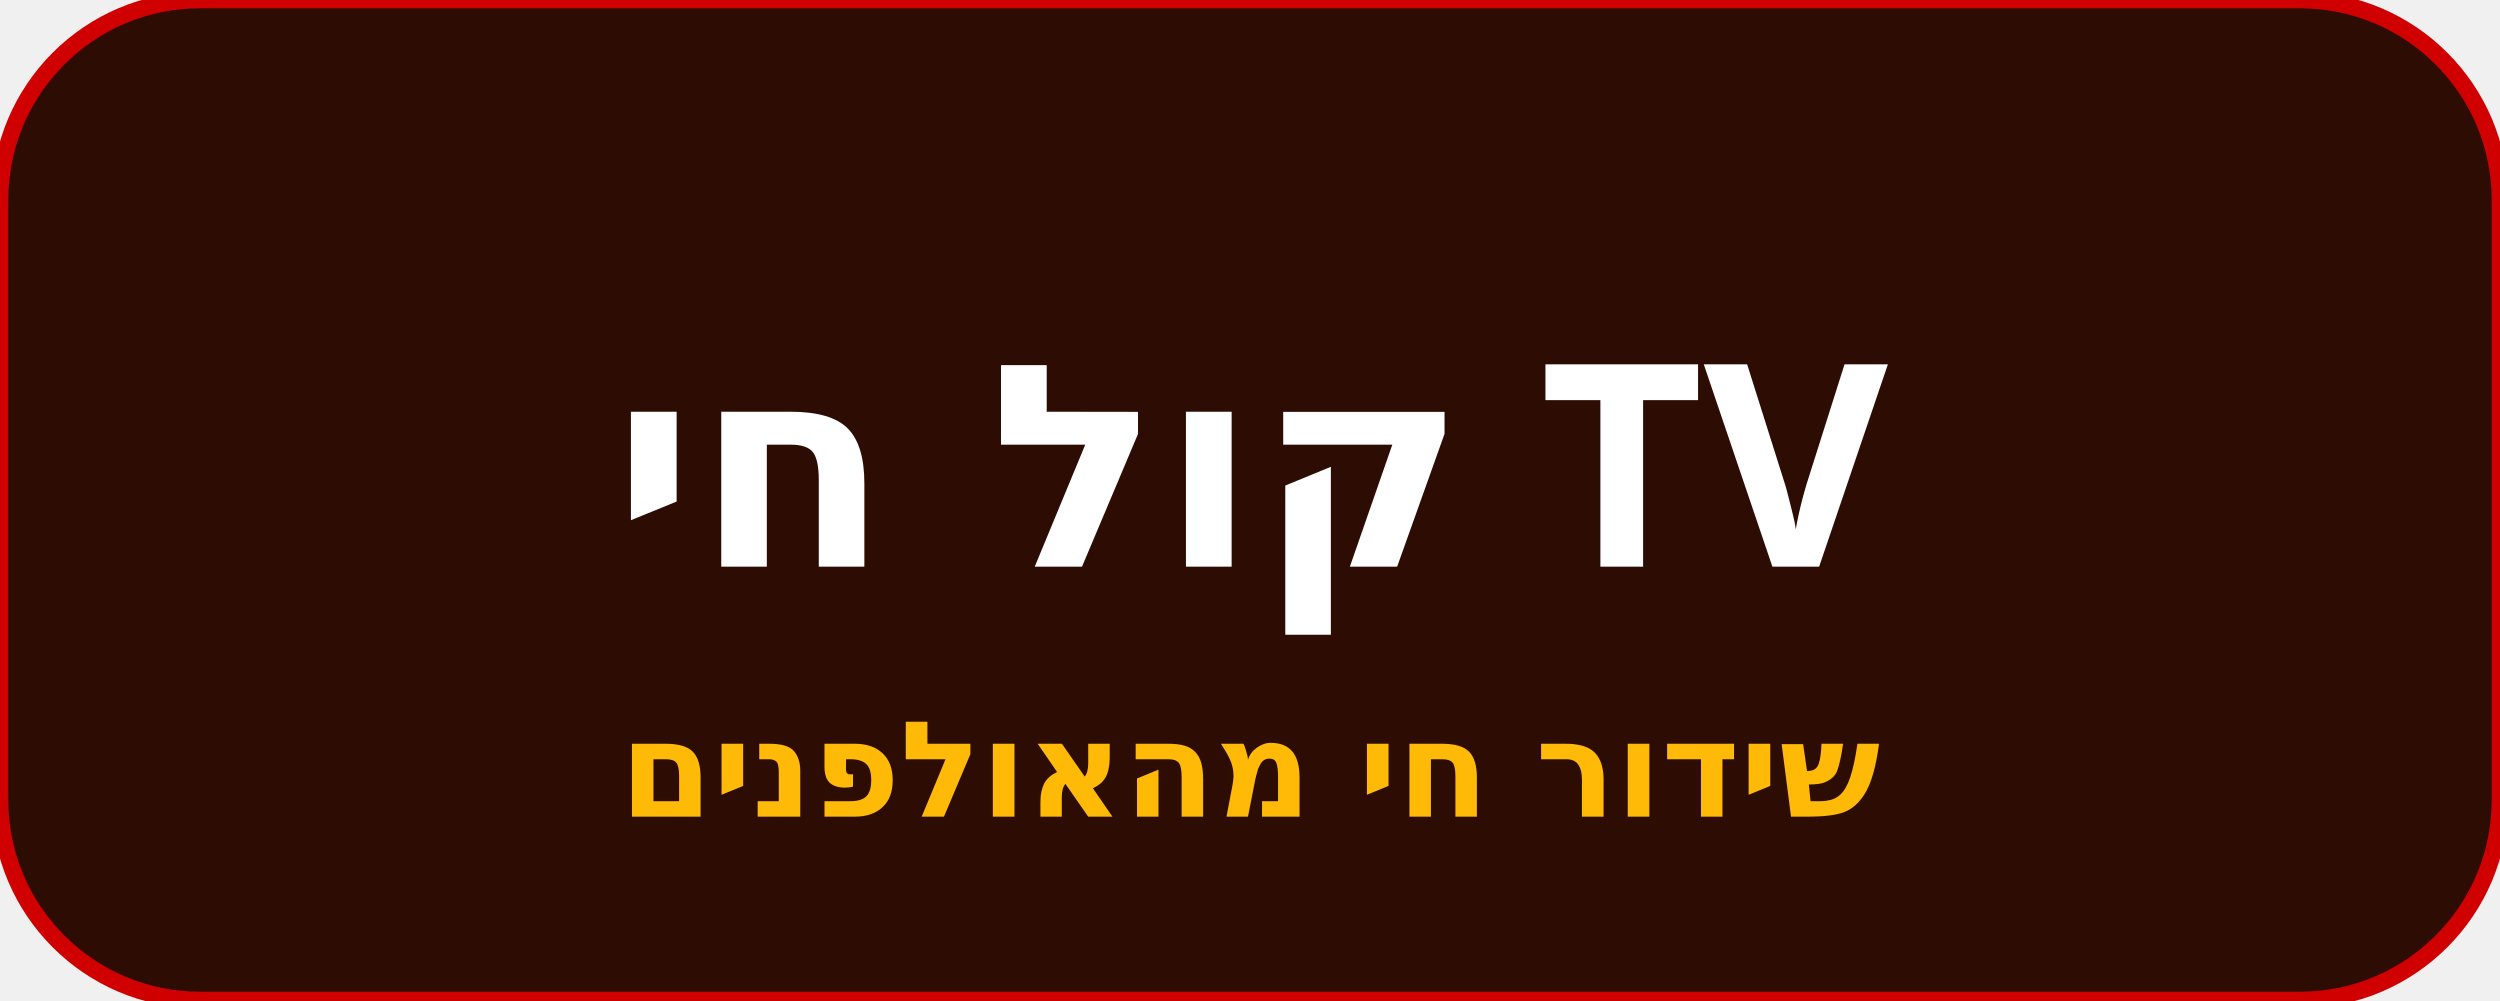
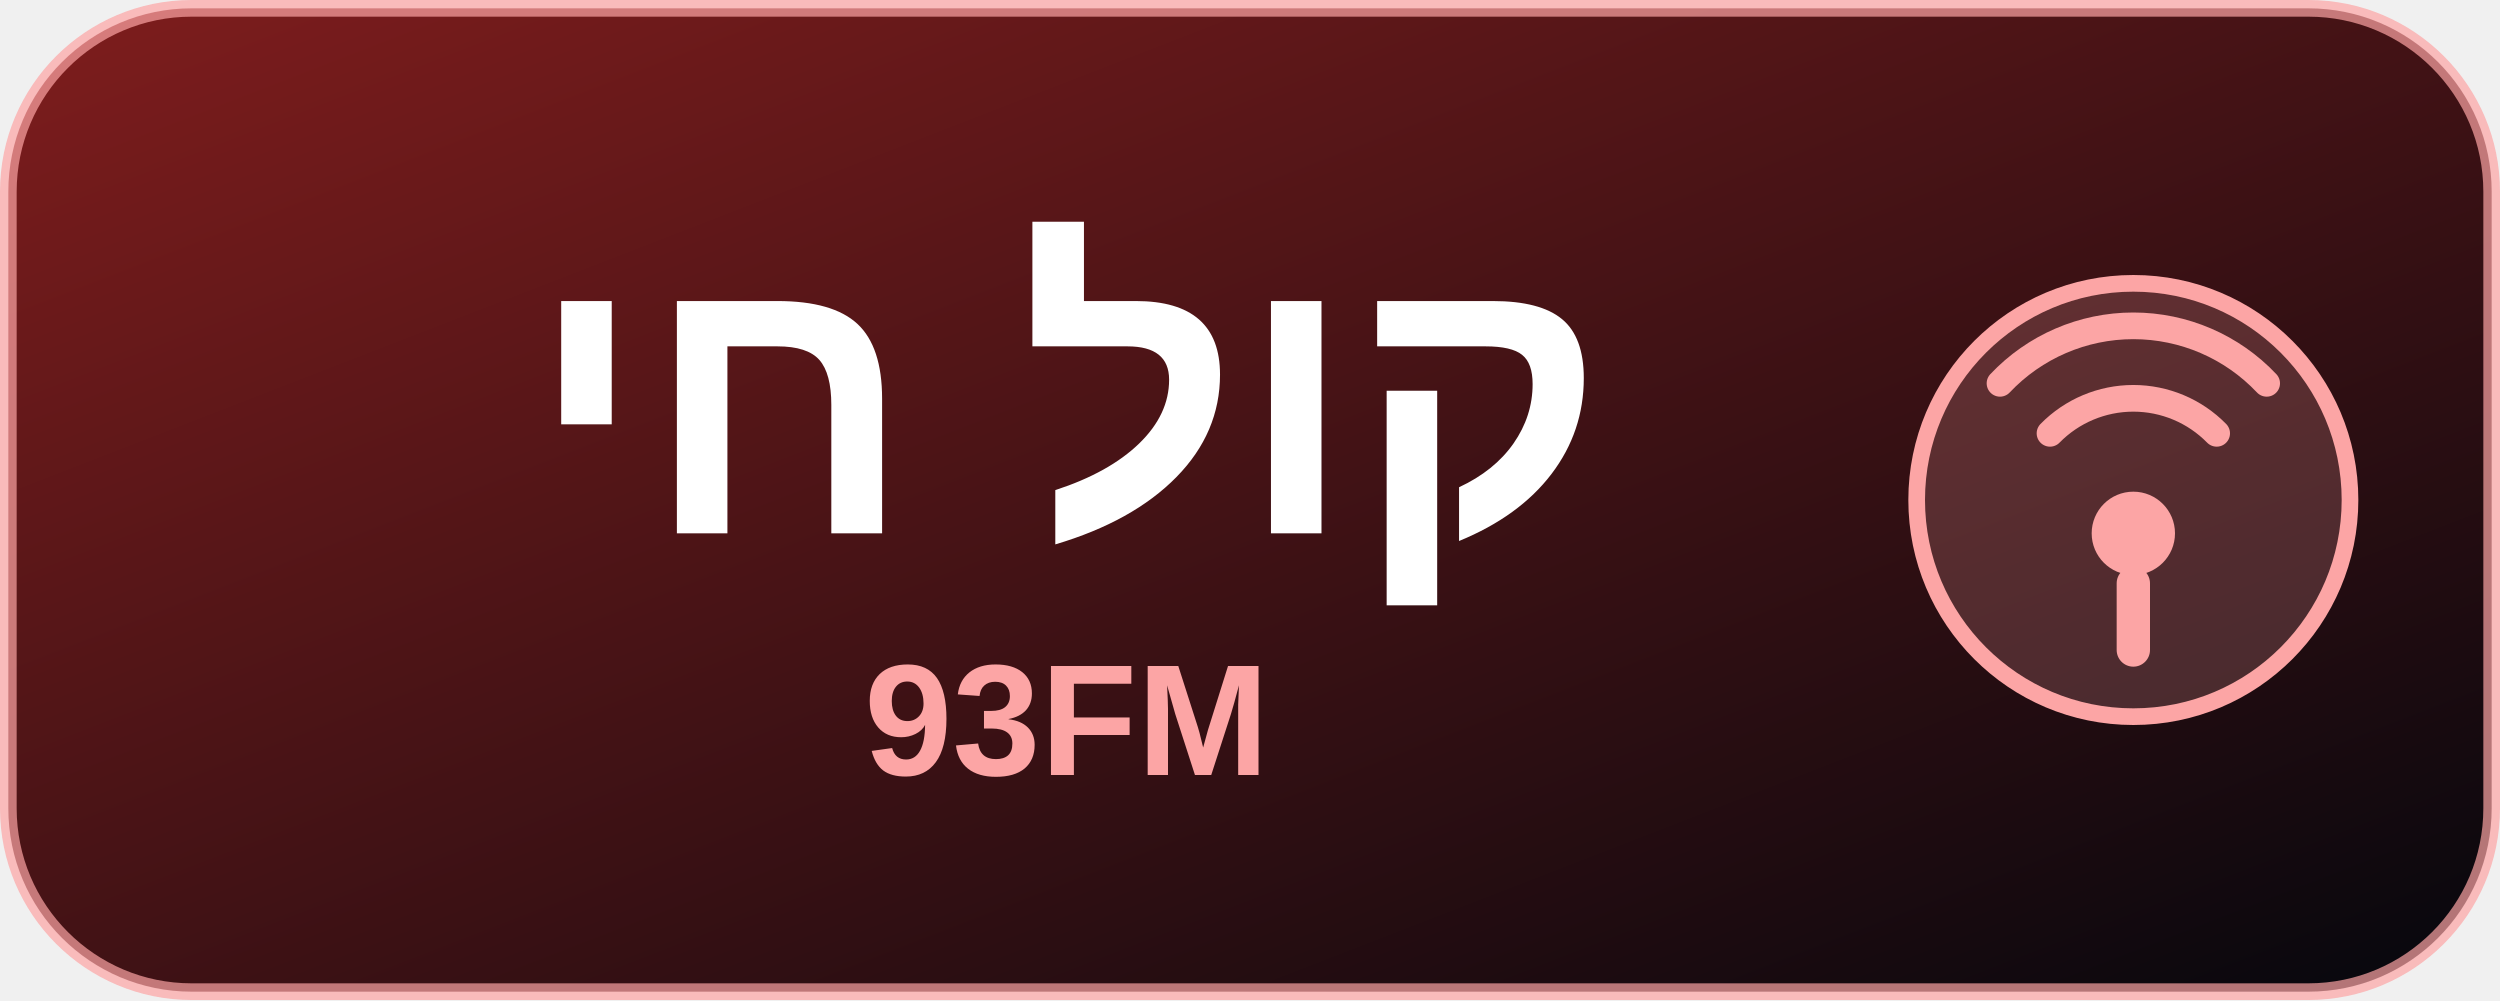
<svg xmlns="http://www.w3.org/2000/svg" viewBox="0 0 300 120" width="300" height="120">
-   <rect width="300" height="120" rx="24" fill="#2d0c03" stroke="#d00000" stroke-width="2" />
-   <text x="150" y="68" font-family="Rubik, sans-serif" font-size="34" font-weight="900" fill="#ffffff" text-anchor="middle">קול חי TV</text>
-   <text x="150" y="98" font-family="Rubik, sans-serif" font-size="16" font-weight="700" fill="#ffba08" text-anchor="middle">שידור חי מהאולפנים</text>
+   <defs>
+     <linearGradient id="g" x1="0" y1="0" x2="1" y2="1">
+       <stop offset="0" stop-color="#7f1d1d" />
+       <stop offset="1" stop-color="#05070d" />
+     </linearGradient>
+   </defs>
+   <rect x="1" y="1" width="298" height="118" rx="22" fill="url(#g)" stroke="#fca5a5" stroke-opacity="0.7" stroke-width="2" />
+   <circle cx="256" cy="60" r="26" fill="#fca5a5" fill-opacity="0.2" stroke="#fca5a5" stroke-width="2" />
+   <g fill="none" stroke="#fca5a5" stroke-width="3.2" stroke-linecap="round">
+     <path d="M246 52a14 14 0 0 1 20 0" />
+     <path d="M240 46a22 22 0 0 1 32 0" />
+   </g>
+   <circle cx="256" cy="64" r="5" fill="#fca5a5" />
+   <rect x="254" y="68" width="4" height="12" rx="2" fill="#fca5a5" />
+   <text x="128" y="64" font-family="Heebo, Rubik, Arial, sans-serif" font-size="46" font-weight="900" fill="#ffffff" text-anchor="middle">קול חי</text>
+   <text x="128" y="93" font-family="Heebo, Rubik, Arial, sans-serif" font-size="19" font-weight="700" fill="#fca5a5" text-anchor="middle">93FM</text>
</svg>
